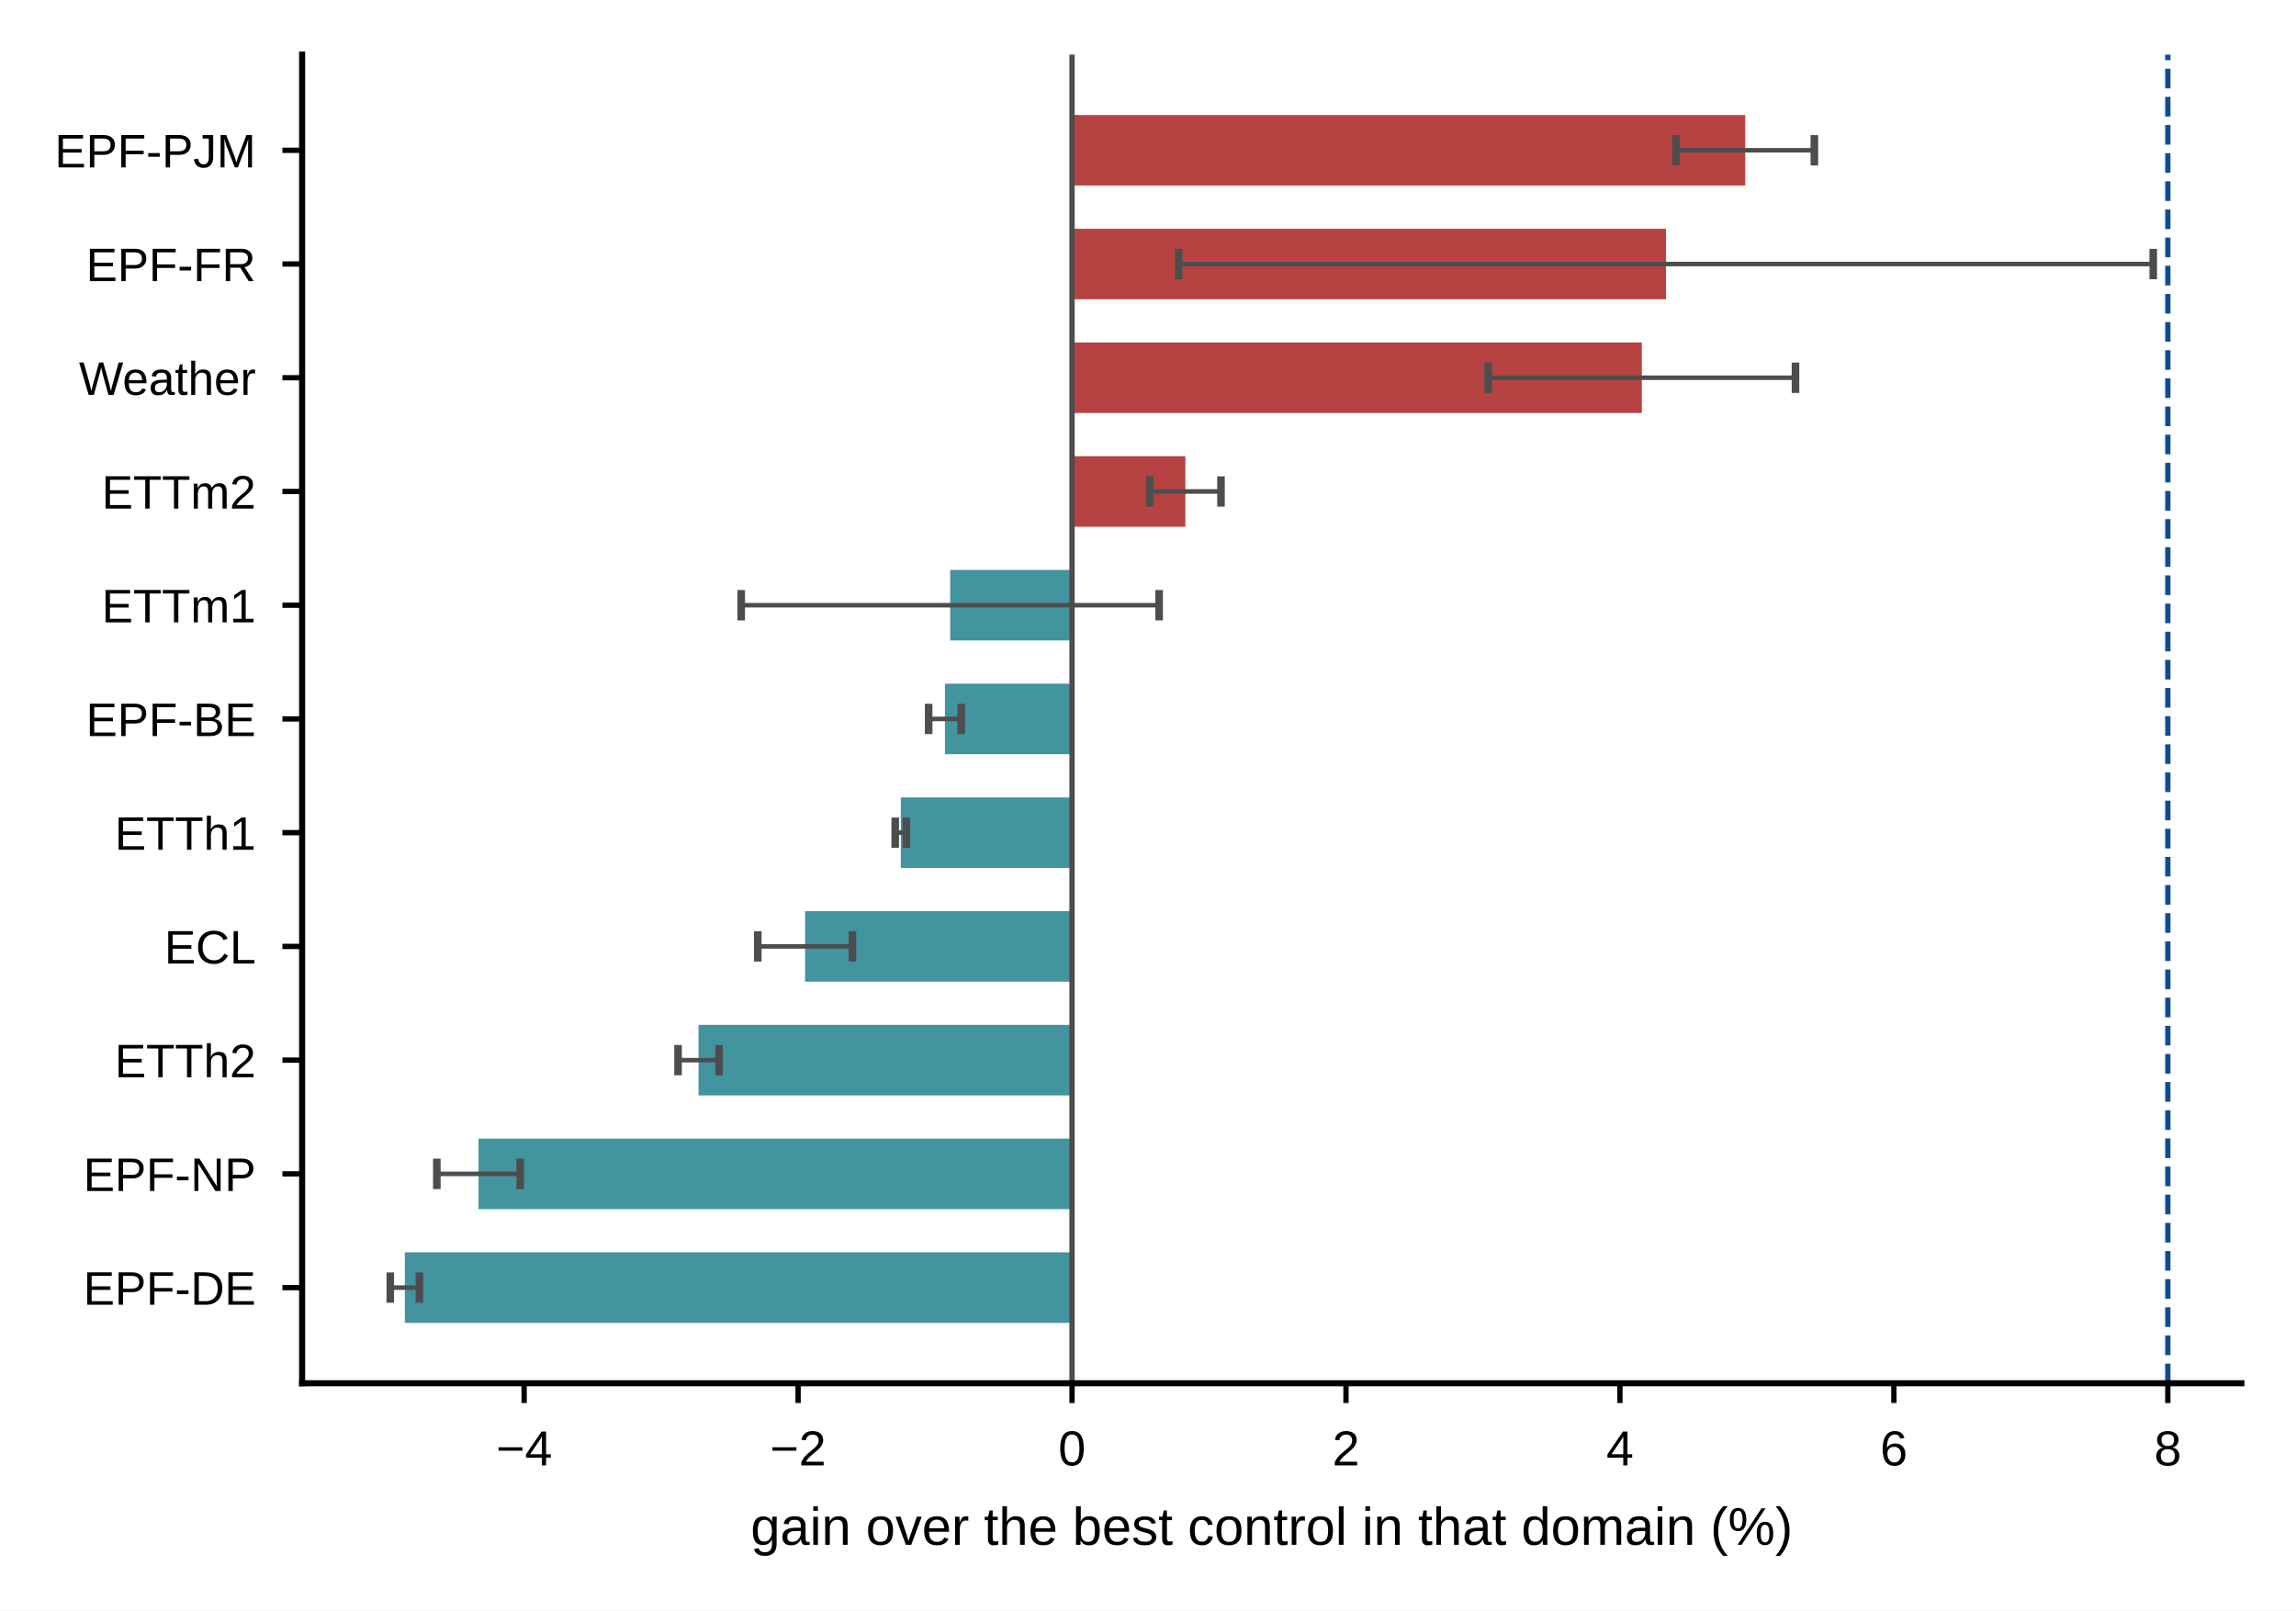
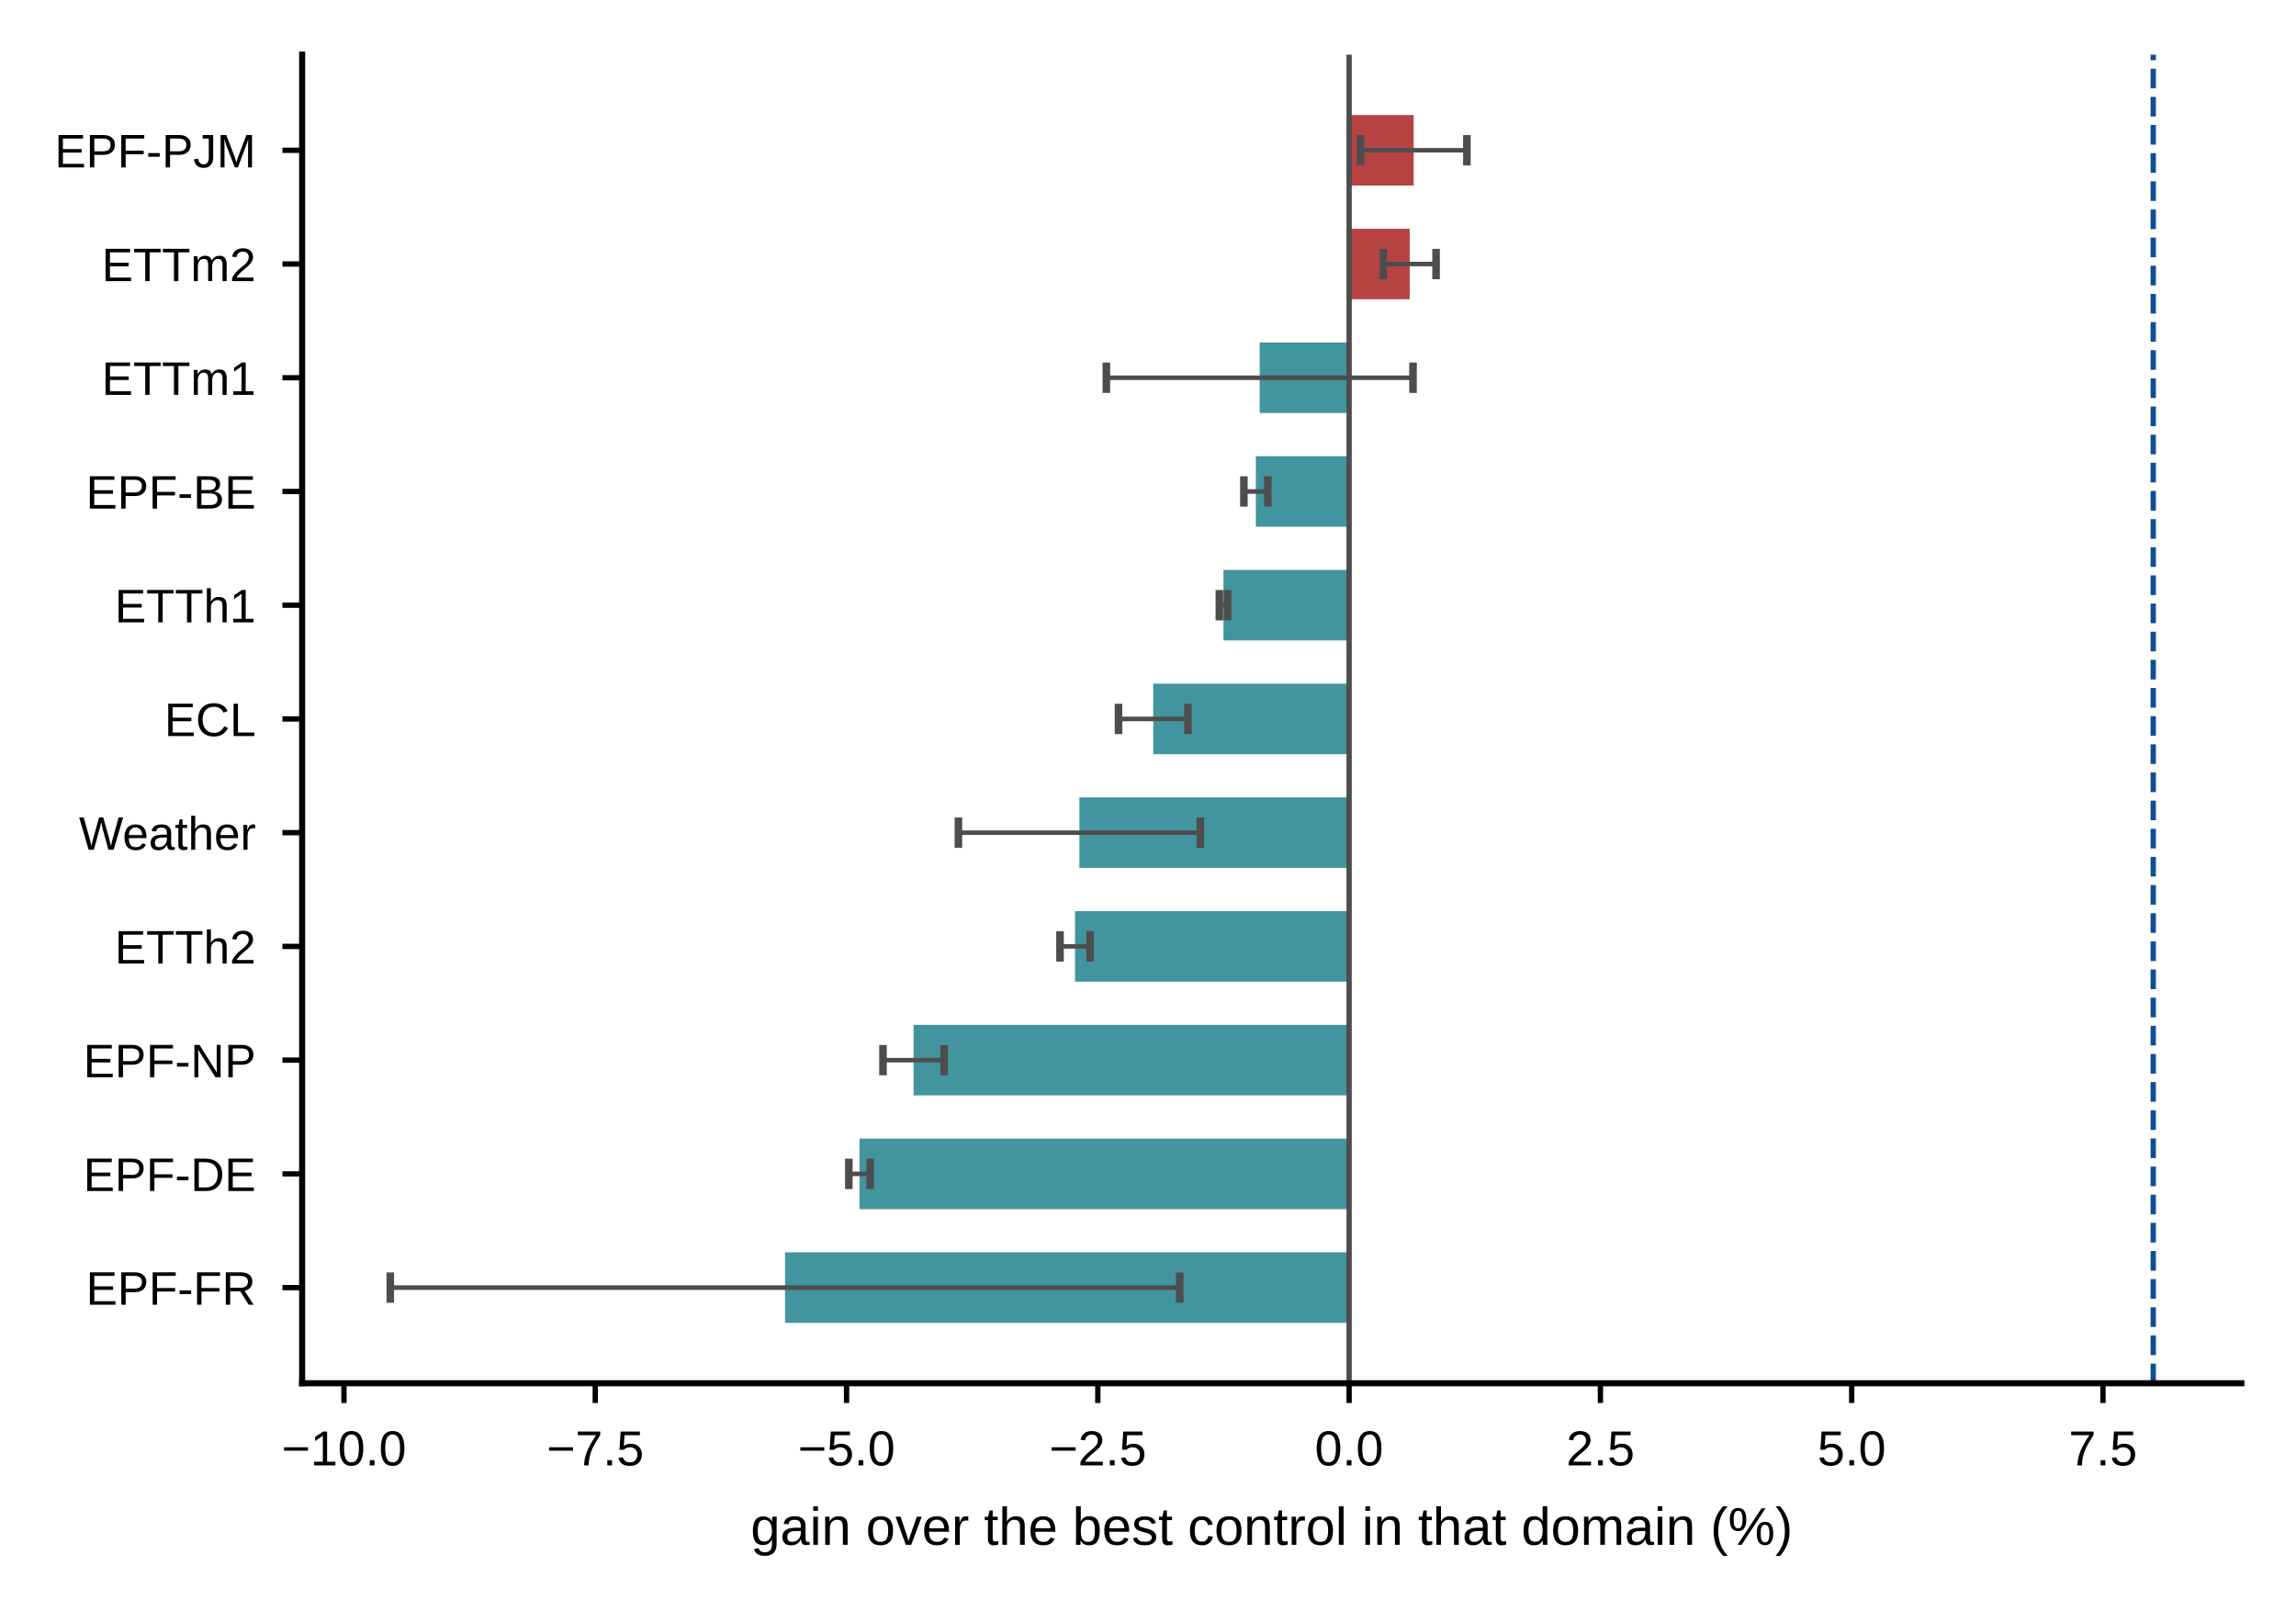
<svg xmlns="http://www.w3.org/2000/svg" xmlns:xlink="http://www.w3.org/1999/xlink" width="302.622pt" height="212.274pt" viewBox="0 0 302.622 212.274" version="1.1">
  <defs>
    <style type="text/css">*{stroke-linejoin: round; stroke-linecap: butt}</style>
  </defs>
  <g id="figure_1">
    <g id="patch_1">
      <path d="M 0 212.274  L 302.622 212.274  L 302.622 0  L 0 0  z " style="fill: #ffffff" />
    </g>
    <g id="axes_1">
      <g id="patch_2">
        <path d="M 39.822 182.304  L 295.422 182.304  L 295.422 7.2  L 39.822 7.2  z " style="fill: #ffffff" />
      </g>
      <g id="patch_3">
-         <path d="M 141.299 174.345  L 53.36 174.345  L 53.36 165.051  L 141.299 165.051  z " clip-path="url(#pdfc9c5db7d)" style="fill: #42949e" />
+         <path d="M 177.819 174.345  L 103.469 174.345  L 103.469 165.051  L 177.819 165.051  z " clip-path="url(#p4fb9666792)" style="fill: #42949e" />
      </g>
      <g id="patch_4">
-         <path d="M 141.299 159.356  L 63.068 159.356  L 63.068 150.062  L 141.299 150.062  z " clip-path="url(#pdfc9c5db7d)" style="fill: #42949e" />
+         <path d="M 177.819 159.356  L 113.287 159.356  L 113.287 150.062  L 177.819 150.062  z " clip-path="url(#p4fb9666792)" style="fill: #42949e" />
      </g>
      <g id="patch_5">
-         <path d="M 141.299 144.366  L 92.071 144.366  L 92.071 135.073  L 141.299 135.073  z " clip-path="url(#pdfc9c5db7d)" style="fill: #42949e" />
+         <path d="M 177.819 144.366  L 120.411 144.366  L 120.411 135.073  L 177.819 135.073  z " clip-path="url(#p4fb9666792)" style="fill: #42949e" />
      </g>
      <g id="patch_6">
-         <path d="M 141.299 129.377  L 106.113 129.377  L 106.113 120.084  L 141.299 120.084  z " clip-path="url(#pdfc9c5db7d)" style="fill: #42949e" />
+         <path d="M 177.819 129.377  L 141.694 129.377  L 141.694 120.084  L 177.819 120.084  z " clip-path="url(#p4fb9666792)" style="fill: #42949e" />
      </g>
      <g id="patch_7">
-         <path d="M 141.299 114.388  L 118.731 114.388  L 118.731 105.095  L 141.299 105.095  z " clip-path="url(#pdfc9c5db7d)" style="fill: #42949e" />
+         <path d="M 177.819 114.388  L 142.265 114.388  L 142.265 105.095  L 177.819 105.095  z " clip-path="url(#p4fb9666792)" style="fill: #42949e" />
      </g>
      <g id="patch_8">
-         <path d="M 141.299 99.399  L 124.546 99.399  L 124.546 90.105  L 141.299 90.105  z " clip-path="url(#pdfc9c5db7d)" style="fill: #42949e" />
+         <path d="M 177.819 99.399  L 151.999 99.399  L 151.999 90.105  L 177.819 90.105  z " clip-path="url(#p4fb9666792)" style="fill: #42949e" />
      </g>
      <g id="patch_9">
-         <path d="M 141.299 84.409  L 125.237 84.409  L 125.237 75.116  L 141.299 75.116  z " clip-path="url(#pdfc9c5db7d)" style="fill: #42949e" />
+         <path d="M 177.819 84.409  L 161.258 84.409  L 161.258 75.116  L 177.819 75.116  z " clip-path="url(#p4fb9666792)" style="fill: #42949e" />
      </g>
      <g id="patch_10">
-         <path d="M 141.299 69.42  L 156.234 69.42  L 156.234 60.127  L 141.299 60.127  z " clip-path="url(#pdfc9c5db7d)" style="fill: #b64342" />
+         <path d="M 177.819 69.42  L 165.525 69.42  L 165.525 60.127  L 177.819 60.127  z " clip-path="url(#p4fb9666792)" style="fill: #42949e" />
      </g>
      <g id="patch_11">
-         <path d="M 141.299 54.431  L 216.4 54.431  L 216.4 45.138  L 141.299 45.138  z " clip-path="url(#pdfc9c5db7d)" style="fill: #b64342" />
+         <path d="M 177.819 54.431  L 166.032 54.431  L 166.032 45.138  L 177.819 45.138  z " clip-path="url(#p4fb9666792)" style="fill: #42949e" />
      </g>
      <g id="patch_12">
-         <path d="M 141.299 39.442  L 219.581 39.442  L 219.581 30.148  L 141.299 30.148  z " clip-path="url(#pdfc9c5db7d)" style="fill: #b64342" />
+         <path d="M 177.819 39.442  L 185.805 39.442  L 185.805 30.148  L 177.819 30.148  z " clip-path="url(#p4fb9666792)" style="fill: #b64342" />
      </g>
      <g id="patch_13">
-         <path d="M 141.299 24.453  L 230.03 24.453  L 230.03 15.159  L 141.299 15.159  z " clip-path="url(#pdfc9c5db7d)" style="fill: #b64342" />
+         <path d="M 177.819 24.453  L 186.334 24.453  L 186.334 15.159  L 177.819 15.159  z " clip-path="url(#p4fb9666792)" style="fill: #b64342" />
      </g>
      <g id="matplotlib.axis_1">
        <g id="xtick_1">
          <g id="line2d_1">
            <defs>
-               <path id="m79758d26cb" d="M 0 0  L 0 2.6  " style="stroke: #000000; stroke-width: 0.7" />
+               <path id="m816a3858dd" d="M 0 0  L 0 2.6  " style="stroke: #000000; stroke-width: 0.7" />
            </defs>
            <g>
-               <use xlink:href="#m79758d26cb" x="69.084" y="182.304" style="stroke: #000000; stroke-width: 0.7" />
+               <use xlink:href="#m816a3858dd" x="45.337" y="182.304" style="stroke: #000000; stroke-width: 0.7" />
            </g>
          </g>
          <g id="text_1">
-             <text style="font-size: 6.5px; font-family: 'Arial', 'Helvetica', 'DejaVu Sans', sans-serif; text-anchor: middle" x="69.084" y="193.136" transform="rotate(-0 69.08376 193.1362)">−4</text>
+             <text style="font-size: 6.5px; font-family: 'Arial', 'Helvetica', 'DejaVu Sans', sans-serif; text-anchor: middle" x="45.337" y="193.136" transform="rotate(-0 45.33656 193.1362)">−10.0</text>
          </g>
        </g>
        <g id="xtick_2">
          <g id="line2d_2">
            <g>
-               <use xlink:href="#m79758d26cb" x="105.191" y="182.304" style="stroke: #000000; stroke-width: 0.7" />
+               <use xlink:href="#m816a3858dd" x="78.457" y="182.304" style="stroke: #000000; stroke-width: 0.7" />
            </g>
          </g>
          <g id="text_2">
-             <text style="font-size: 6.5px; font-family: 'Arial', 'Helvetica', 'DejaVu Sans', sans-serif; text-anchor: middle" x="105.191" y="193.136" transform="rotate(-0 105.1912 193.1362)">−2</text>
+             <text style="font-size: 6.5px; font-family: 'Arial', 'Helvetica', 'DejaVu Sans', sans-serif; text-anchor: middle" x="78.457" y="193.136" transform="rotate(-0 78.45707 193.1362)">−7.5</text>
          </g>
        </g>
        <g id="xtick_3">
          <g id="line2d_3">
            <g>
-               <use xlink:href="#m79758d26cb" x="141.299" y="182.304" style="stroke: #000000; stroke-width: 0.7" />
+               <use xlink:href="#m816a3858dd" x="111.578" y="182.304" style="stroke: #000000; stroke-width: 0.7" />
            </g>
          </g>
          <g id="text_3">
-             <text style="font-size: 6.5px; font-family: 'Arial', 'Helvetica', 'DejaVu Sans', sans-serif; text-anchor: middle" x="141.299" y="193.136" transform="rotate(-0 141.2986 193.1362)">0</text>
+             <text style="font-size: 6.5px; font-family: 'Arial', 'Helvetica', 'DejaVu Sans', sans-serif; text-anchor: middle" x="111.578" y="193.136" transform="rotate(-0 111.5776 193.1362)">−5.0</text>
          </g>
        </g>
        <g id="xtick_4">
          <g id="line2d_4">
            <g>
-               <use xlink:href="#m79758d26cb" x="177.406" y="182.304" style="stroke: #000000; stroke-width: 0.7" />
+               <use xlink:href="#m816a3858dd" x="144.698" y="182.304" style="stroke: #000000; stroke-width: 0.7" />
            </g>
          </g>
          <g id="text_4">
-             <text style="font-size: 6.5px; font-family: 'Arial', 'Helvetica', 'DejaVu Sans', sans-serif; text-anchor: middle" x="177.406" y="193.136" transform="rotate(-0 177.406 193.1362)">2</text>
+             <text style="font-size: 6.5px; font-family: 'Arial', 'Helvetica', 'DejaVu Sans', sans-serif; text-anchor: middle" x="144.698" y="193.136" transform="rotate(-0 144.6981 193.1362)">−2.5</text>
          </g>
        </g>
        <g id="xtick_5">
          <g id="line2d_5">
            <g>
-               <use xlink:href="#m79758d26cb" x="213.513" y="182.304" style="stroke: #000000; stroke-width: 0.7" />
+               <use xlink:href="#m816a3858dd" x="177.819" y="182.304" style="stroke: #000000; stroke-width: 0.7" />
            </g>
          </g>
          <g id="text_5">
-             <text style="font-size: 6.5px; font-family: 'Arial', 'Helvetica', 'DejaVu Sans', sans-serif; text-anchor: middle" x="213.513" y="193.136" transform="rotate(-0 213.5134 193.1362)">4</text>
+             <text style="font-size: 6.5px; font-family: 'Arial', 'Helvetica', 'DejaVu Sans', sans-serif; text-anchor: middle" x="177.819" y="193.136" transform="rotate(-0 177.8186 193.1362)">0.0</text>
          </g>
        </g>
        <g id="xtick_6">
          <g id="line2d_6">
            <g>
-               <use xlink:href="#m79758d26cb" x="249.621" y="182.304" style="stroke: #000000; stroke-width: 0.7" />
+               <use xlink:href="#m816a3858dd" x="210.939" y="182.304" style="stroke: #000000; stroke-width: 0.7" />
            </g>
          </g>
          <g id="text_6">
-             <text style="font-size: 6.5px; font-family: 'Arial', 'Helvetica', 'DejaVu Sans', sans-serif; text-anchor: middle" x="249.621" y="193.136" transform="rotate(-0 249.6208 193.1362)">6</text>
+             <text style="font-size: 6.5px; font-family: 'Arial', 'Helvetica', 'DejaVu Sans', sans-serif; text-anchor: middle" x="210.939" y="193.136" transform="rotate(-0 210.9391 193.1362)">2.5</text>
          </g>
        </g>
        <g id="xtick_7">
          <g id="line2d_7">
            <g>
-               <use xlink:href="#m79758d26cb" x="285.728" y="182.304" style="stroke: #000000; stroke-width: 0.7" />
+               <use xlink:href="#m816a3858dd" x="244.06" y="182.304" style="stroke: #000000; stroke-width: 0.7" />
            </g>
          </g>
          <g id="text_7">
-             <text style="font-size: 6.5px; font-family: 'Arial', 'Helvetica', 'DejaVu Sans', sans-serif; text-anchor: middle" x="285.728" y="193.136" transform="rotate(-0 285.7282 193.1362)">8</text>
-           </g>
-         </g>
-         <g id="text_8">
+             <text style="font-size: 6.5px; font-family: 'Arial', 'Helvetica', 'DejaVu Sans', sans-serif; text-anchor: middle" x="244.06" y="193.136" transform="rotate(-0 244.0596 193.1362)">5.0</text>
+           </g>
+         </g>
+         <g id="xtick_8">
+           <g id="line2d_8">
+             <g>
+               <use xlink:href="#m816a3858dd" x="277.18" y="182.304" style="stroke: #000000; stroke-width: 0.7" />
+             </g>
+           </g>
+           <g id="text_8">
+             <text style="font-size: 6.5px; font-family: 'Arial', 'Helvetica', 'DejaVu Sans', sans-serif; text-anchor: middle" x="277.18" y="193.136" transform="rotate(-0 277.1802 193.1362)">7.5</text>
+           </g>
+         </g>
+         <g id="text_9">
          <text style="font-size: 7px; font-family: 'Arial', 'Helvetica', 'DejaVu Sans', sans-serif; text-anchor: middle" x="167.622" y="203.6" transform="rotate(-0 167.6224 203.6003)">gain over the best control in that domain (%)</text>
        </g>
      </g>
      <g id="matplotlib.axis_2">
        <g id="ytick_1">
-           <g id="line2d_8">
+           <g id="line2d_9">
            <defs>
-               <path id="m83e099a9de" d="M 0 0  L -2.6 0  " style="stroke: #000000; stroke-width: 0.7" />
+               <path id="me4da6457c1" d="M 0 0  L -2.6 0  " style="stroke: #000000; stroke-width: 0.7" />
            </defs>
            <g>
-               <use xlink:href="#m83e099a9de" x="39.822" y="169.698" style="stroke: #000000; stroke-width: 0.7" />
-             </g>
-           </g>
-           <g id="text_9">
-             <text style="font-size: 6.2px; font-family: 'Arial', 'Helvetica', 'DejaVu Sans', sans-serif; text-anchor: end" x="33.722" y="171.955" transform="rotate(-0 33.72244 171.955)">EPF-DE</text>
+               <use xlink:href="#me4da6457c1" x="39.822" y="169.698" style="stroke: #000000; stroke-width: 0.7" />
+             </g>
+           </g>
+           <g id="text_10">
+             <text style="font-size: 6.2px; font-family: 'Arial', 'Helvetica', 'DejaVu Sans', sans-serif; text-anchor: end" x="33.722" y="171.955" transform="rotate(-0 33.72244 171.955)">EPF-FR</text>
          </g>
        </g>
        <g id="ytick_2">
-           <g id="line2d_9">
-             <g>
-               <use xlink:href="#m83e099a9de" x="39.822" y="154.709" style="stroke: #000000; stroke-width: 0.7" />
-             </g>
-           </g>
-           <g id="text_10">
-             <text style="font-size: 6.2px; font-family: 'Arial', 'Helvetica', 'DejaVu Sans', sans-serif; text-anchor: end" x="33.722" y="156.966" transform="rotate(-0 33.72244 156.9657)">EPF-NP</text>
+           <g id="line2d_10">
+             <g>
+               <use xlink:href="#me4da6457c1" x="39.822" y="154.709" style="stroke: #000000; stroke-width: 0.7" />
+             </g>
+           </g>
+           <g id="text_11">
+             <text style="font-size: 6.2px; font-family: 'Arial', 'Helvetica', 'DejaVu Sans', sans-serif; text-anchor: end" x="33.722" y="156.966" transform="rotate(-0 33.72244 156.9657)">EPF-DE</text>
          </g>
        </g>
        <g id="ytick_3">
-           <g id="line2d_10">
-             <g>
-               <use xlink:href="#m83e099a9de" x="39.822" y="139.72" style="stroke: #000000; stroke-width: 0.7" />
-             </g>
-           </g>
-           <g id="text_11">
-             <text style="font-size: 6.2px; font-family: 'Arial', 'Helvetica', 'DejaVu Sans', sans-serif; text-anchor: end" x="33.722" y="141.977" transform="rotate(-0 33.72244 141.9765)">ETTh2</text>
+           <g id="line2d_11">
+             <g>
+               <use xlink:href="#me4da6457c1" x="39.822" y="139.72" style="stroke: #000000; stroke-width: 0.7" />
+             </g>
+           </g>
+           <g id="text_12">
+             <text style="font-size: 6.2px; font-family: 'Arial', 'Helvetica', 'DejaVu Sans', sans-serif; text-anchor: end" x="33.722" y="141.977" transform="rotate(-0 33.72244 141.9765)">EPF-NP</text>
          </g>
        </g>
        <g id="ytick_4">
-           <g id="line2d_11">
-             <g>
-               <use xlink:href="#m83e099a9de" x="39.822" y="124.73" style="stroke: #000000; stroke-width: 0.7" />
-             </g>
-           </g>
-           <g id="text_12">
-             <text style="font-size: 6.2px; font-family: 'Arial', 'Helvetica', 'DejaVu Sans', sans-serif; text-anchor: end" x="33.722" y="126.987" transform="rotate(-0 33.72244 126.9873)">ECL</text>
+           <g id="line2d_12">
+             <g>
+               <use xlink:href="#me4da6457c1" x="39.822" y="124.73" style="stroke: #000000; stroke-width: 0.7" />
+             </g>
+           </g>
+           <g id="text_13">
+             <text style="font-size: 6.2px; font-family: 'Arial', 'Helvetica', 'DejaVu Sans', sans-serif; text-anchor: end" x="33.722" y="126.987" transform="rotate(-0 33.72244 126.9873)">ETTh2</text>
          </g>
        </g>
        <g id="ytick_5">
-           <g id="line2d_12">
-             <g>
-               <use xlink:href="#m83e099a9de" x="39.822" y="109.741" style="stroke: #000000; stroke-width: 0.7" />
-             </g>
-           </g>
-           <g id="text_13">
-             <text style="font-size: 6.2px; font-family: 'Arial', 'Helvetica', 'DejaVu Sans', sans-serif; text-anchor: end" x="33.722" y="111.998" transform="rotate(-0 33.72244 111.9981)">ETTh1</text>
+           <g id="line2d_13">
+             <g>
+               <use xlink:href="#me4da6457c1" x="39.822" y="109.741" style="stroke: #000000; stroke-width: 0.7" />
+             </g>
+           </g>
+           <g id="text_14">
+             <text style="font-size: 6.2px; font-family: 'Arial', 'Helvetica', 'DejaVu Sans', sans-serif; text-anchor: end" x="33.722" y="111.998" transform="rotate(-0 33.72244 111.9981)">Weather</text>
          </g>
        </g>
        <g id="ytick_6">
-           <g id="line2d_13">
-             <g>
-               <use xlink:href="#m83e099a9de" x="39.822" y="94.752" style="stroke: #000000; stroke-width: 0.7" />
-             </g>
-           </g>
-           <g id="text_14">
-             <text style="font-size: 6.2px; font-family: 'Arial', 'Helvetica', 'DejaVu Sans', sans-serif; text-anchor: end" x="33.722" y="97.009" transform="rotate(-0 33.72244 97.00889)">EPF-BE</text>
+           <g id="line2d_14">
+             <g>
+               <use xlink:href="#me4da6457c1" x="39.822" y="94.752" style="stroke: #000000; stroke-width: 0.7" />
+             </g>
+           </g>
+           <g id="text_15">
+             <text style="font-size: 6.2px; font-family: 'Arial', 'Helvetica', 'DejaVu Sans', sans-serif; text-anchor: end" x="33.722" y="97.009" transform="rotate(-0 33.72244 97.00889)">ECL</text>
          </g>
        </g>
        <g id="ytick_7">
-           <g id="line2d_14">
-             <g>
-               <use xlink:href="#m83e099a9de" x="39.822" y="79.763" style="stroke: #000000; stroke-width: 0.7" />
-             </g>
-           </g>
-           <g id="text_15">
-             <text style="font-size: 6.2px; font-family: 'Arial', 'Helvetica', 'DejaVu Sans', sans-serif; text-anchor: end" x="33.722" y="82.02" transform="rotate(-0 33.72244 82.01967)">ETTm1</text>
+           <g id="line2d_15">
+             <g>
+               <use xlink:href="#me4da6457c1" x="39.822" y="79.763" style="stroke: #000000; stroke-width: 0.7" />
+             </g>
+           </g>
+           <g id="text_16">
+             <text style="font-size: 6.2px; font-family: 'Arial', 'Helvetica', 'DejaVu Sans', sans-serif; text-anchor: end" x="33.722" y="82.02" transform="rotate(-0 33.72244 82.01967)">ETTh1</text>
          </g>
        </g>
        <g id="ytick_8">
-           <g id="line2d_15">
-             <g>
-               <use xlink:href="#m83e099a9de" x="39.822" y="64.774" style="stroke: #000000; stroke-width: 0.7" />
-             </g>
-           </g>
-           <g id="text_16">
-             <text style="font-size: 6.2px; font-family: 'Arial', 'Helvetica', 'DejaVu Sans', sans-serif; text-anchor: end" x="33.722" y="67.03" transform="rotate(-0 33.72244 67.03046)">ETTm2</text>
+           <g id="line2d_16">
+             <g>
+               <use xlink:href="#me4da6457c1" x="39.822" y="64.774" style="stroke: #000000; stroke-width: 0.7" />
+             </g>
+           </g>
+           <g id="text_17">
+             <text style="font-size: 6.2px; font-family: 'Arial', 'Helvetica', 'DejaVu Sans', sans-serif; text-anchor: end" x="33.722" y="67.03" transform="rotate(-0 33.72244 67.03046)">EPF-BE</text>
          </g>
        </g>
        <g id="ytick_9">
-           <g id="line2d_16">
-             <g>
-               <use xlink:href="#m83e099a9de" x="39.822" y="49.784" style="stroke: #000000; stroke-width: 0.7" />
-             </g>
-           </g>
-           <g id="text_17">
-             <text style="font-size: 6.2px; font-family: 'Arial', 'Helvetica', 'DejaVu Sans', sans-serif; text-anchor: end" x="33.722" y="52.041" transform="rotate(-0 33.72244 52.04124)">Weather</text>
+           <g id="line2d_17">
+             <g>
+               <use xlink:href="#me4da6457c1" x="39.822" y="49.784" style="stroke: #000000; stroke-width: 0.7" />
+             </g>
+           </g>
+           <g id="text_18">
+             <text style="font-size: 6.2px; font-family: 'Arial', 'Helvetica', 'DejaVu Sans', sans-serif; text-anchor: end" x="33.722" y="52.041" transform="rotate(-0 33.72244 52.04124)">ETTm1</text>
          </g>
        </g>
        <g id="ytick_10">
-           <g id="line2d_17">
-             <g>
-               <use xlink:href="#m83e099a9de" x="39.822" y="34.795" style="stroke: #000000; stroke-width: 0.7" />
-             </g>
-           </g>
-           <g id="text_18">
-             <text style="font-size: 6.2px; font-family: 'Arial', 'Helvetica', 'DejaVu Sans', sans-serif; text-anchor: end" x="33.722" y="37.052" transform="rotate(-0 33.72244 37.05203)">EPF-FR</text>
+           <g id="line2d_18">
+             <g>
+               <use xlink:href="#me4da6457c1" x="39.822" y="34.795" style="stroke: #000000; stroke-width: 0.7" />
+             </g>
+           </g>
+           <g id="text_19">
+             <text style="font-size: 6.2px; font-family: 'Arial', 'Helvetica', 'DejaVu Sans', sans-serif; text-anchor: end" x="33.722" y="37.052" transform="rotate(-0 33.72244 37.05203)">ETTm2</text>
          </g>
        </g>
        <g id="ytick_11">
-           <g id="line2d_18">
-             <g>
-               <use xlink:href="#m83e099a9de" x="39.822" y="19.806" style="stroke: #000000; stroke-width: 0.7" />
-             </g>
-           </g>
-           <g id="text_19">
+           <g id="line2d_19">
+             <g>
+               <use xlink:href="#me4da6457c1" x="39.822" y="19.806" style="stroke: #000000; stroke-width: 0.7" />
+             </g>
+           </g>
+           <g id="text_20">
            <text style="font-size: 6.2px; font-family: 'Arial', 'Helvetica', 'DejaVu Sans', sans-serif; text-anchor: end" x="33.722" y="22.063" transform="rotate(-0 33.72244 22.06281)">EPF-PJM</text>
          </g>
        </g>
      </g>
      <g id="LineCollection_1">
-         <path d="M 51.441 169.698  L 55.28 169.698  " clip-path="url(#pdfc9c5db7d)" style="fill: none; stroke: #4d4d4d; stroke-width: 0.6" />
-         <path d="M 57.576 154.709  L 68.559 154.709  " clip-path="url(#pdfc9c5db7d)" style="fill: none; stroke: #4d4d4d; stroke-width: 0.6" />
-         <path d="M 89.37 139.72  L 94.772 139.72  " clip-path="url(#pdfc9c5db7d)" style="fill: none; stroke: #4d4d4d; stroke-width: 0.6" />
-         <path d="M 99.879 124.73  L 112.347 124.73  " clip-path="url(#pdfc9c5db7d)" style="fill: none; stroke: #4d4d4d; stroke-width: 0.6" />
-         <path d="M 117.994 109.741  L 119.467 109.741  " clip-path="url(#pdfc9c5db7d)" style="fill: none; stroke: #4d4d4d; stroke-width: 0.6" />
-         <path d="M 122.4 94.752  L 126.692 94.752  " clip-path="url(#pdfc9c5db7d)" style="fill: none; stroke: #4d4d4d; stroke-width: 0.6" />
-         <path d="M 97.696 79.763  L 152.778 79.763  " clip-path="url(#pdfc9c5db7d)" style="fill: none; stroke: #4d4d4d; stroke-width: 0.6" />
-         <path d="M 151.536 64.774  L 160.933 64.774  " clip-path="url(#pdfc9c5db7d)" style="fill: none; stroke: #4d4d4d; stroke-width: 0.6" />
-         <path d="M 196.146 49.784  L 236.655 49.784  " clip-path="url(#pdfc9c5db7d)" style="fill: none; stroke: #4d4d4d; stroke-width: 0.6" />
-         <path d="M 155.359 34.795  L 283.804 34.795  " clip-path="url(#pdfc9c5db7d)" style="fill: none; stroke: #4d4d4d; stroke-width: 0.6" />
-         <path d="M 220.919 19.806  L 239.14 19.806  " clip-path="url(#pdfc9c5db7d)" style="fill: none; stroke: #4d4d4d; stroke-width: 0.6" />
-       </g>
-       <g id="line2d_19">
+         <path d="M 51.441 169.698  L 155.498 169.698  " clip-path="url(#p4fb9666792)" style="fill: none; stroke: #4d4d4d; stroke-width: 0.6" />
+         <path d="M 111.879 154.709  L 114.696 154.709  " clip-path="url(#p4fb9666792)" style="fill: none; stroke: #4d4d4d; stroke-width: 0.6" />
+         <path d="M 116.381 139.72  L 124.441 139.72  " clip-path="url(#p4fb9666792)" style="fill: none; stroke: #4d4d4d; stroke-width: 0.6" />
+         <path d="M 139.712 124.73  L 143.676 124.73  " clip-path="url(#p4fb9666792)" style="fill: none; stroke: #4d4d4d; stroke-width: 0.6" />
+         <path d="M 126.322 109.741  L 158.207 109.741  " clip-path="url(#p4fb9666792)" style="fill: none; stroke: #4d4d4d; stroke-width: 0.6" />
+         <path d="M 147.424 94.752  L 156.573 94.752  " clip-path="url(#p4fb9666792)" style="fill: none; stroke: #4d4d4d; stroke-width: 0.6" />
+         <path d="M 160.717 79.763  L 161.798 79.763  " clip-path="url(#p4fb9666792)" style="fill: none; stroke: #4d4d4d; stroke-width: 0.6" />
+         <path d="M 163.95 64.774  L 167.1 64.774  " clip-path="url(#p4fb9666792)" style="fill: none; stroke: #4d4d4d; stroke-width: 0.6" />
+         <path d="M 145.822 49.784  L 186.242 49.784  " clip-path="url(#p4fb9666792)" style="fill: none; stroke: #4d4d4d; stroke-width: 0.6" />
+         <path d="M 182.328 34.795  L 189.281 34.795  " clip-path="url(#p4fb9666792)" style="fill: none; stroke: #4d4d4d; stroke-width: 0.6" />
+         <path d="M 179.325 19.806  L 193.342 19.806  " clip-path="url(#p4fb9666792)" style="fill: none; stroke: #4d4d4d; stroke-width: 0.6" />
+       </g>
+       <g id="line2d_20">
        <defs>
-           <path id="ma6cb7cd07a" d="M 0 2  L 0 -2  " style="stroke: #4d4d4d" />
+           <path id="mf7e029a139" d="M 0 2  L 0 -2  " style="stroke: #4d4d4d" />
        </defs>
-         <g clip-path="url(#pdfc9c5db7d)">
-           <use xlink:href="#ma6cb7cd07a" x="51.441" y="169.698" style="fill: #1f77b4; stroke: #4d4d4d" />
-           <use xlink:href="#ma6cb7cd07a" x="57.576" y="154.709" style="fill: #1f77b4; stroke: #4d4d4d" />
-           <use xlink:href="#ma6cb7cd07a" x="89.37" y="139.72" style="fill: #1f77b4; stroke: #4d4d4d" />
-           <use xlink:href="#ma6cb7cd07a" x="99.879" y="124.73" style="fill: #1f77b4; stroke: #4d4d4d" />
-           <use xlink:href="#ma6cb7cd07a" x="117.994" y="109.741" style="fill: #1f77b4; stroke: #4d4d4d" />
-           <use xlink:href="#ma6cb7cd07a" x="122.4" y="94.752" style="fill: #1f77b4; stroke: #4d4d4d" />
-           <use xlink:href="#ma6cb7cd07a" x="97.696" y="79.763" style="fill: #1f77b4; stroke: #4d4d4d" />
-           <use xlink:href="#ma6cb7cd07a" x="151.536" y="64.774" style="fill: #1f77b4; stroke: #4d4d4d" />
-           <use xlink:href="#ma6cb7cd07a" x="196.146" y="49.784" style="fill: #1f77b4; stroke: #4d4d4d" />
-           <use xlink:href="#ma6cb7cd07a" x="155.359" y="34.795" style="fill: #1f77b4; stroke: #4d4d4d" />
-           <use xlink:href="#ma6cb7cd07a" x="220.919" y="19.806" style="fill: #1f77b4; stroke: #4d4d4d" />
-         </g>
-       </g>
-       <g id="line2d_20">
-         <g clip-path="url(#pdfc9c5db7d)">
-           <use xlink:href="#ma6cb7cd07a" x="55.28" y="169.698" style="fill: #1f77b4; stroke: #4d4d4d" />
-           <use xlink:href="#ma6cb7cd07a" x="68.559" y="154.709" style="fill: #1f77b4; stroke: #4d4d4d" />
-           <use xlink:href="#ma6cb7cd07a" x="94.772" y="139.72" style="fill: #1f77b4; stroke: #4d4d4d" />
-           <use xlink:href="#ma6cb7cd07a" x="112.347" y="124.73" style="fill: #1f77b4; stroke: #4d4d4d" />
-           <use xlink:href="#ma6cb7cd07a" x="119.467" y="109.741" style="fill: #1f77b4; stroke: #4d4d4d" />
-           <use xlink:href="#ma6cb7cd07a" x="126.692" y="94.752" style="fill: #1f77b4; stroke: #4d4d4d" />
-           <use xlink:href="#ma6cb7cd07a" x="152.778" y="79.763" style="fill: #1f77b4; stroke: #4d4d4d" />
-           <use xlink:href="#ma6cb7cd07a" x="160.933" y="64.774" style="fill: #1f77b4; stroke: #4d4d4d" />
-           <use xlink:href="#ma6cb7cd07a" x="236.655" y="49.784" style="fill: #1f77b4; stroke: #4d4d4d" />
-           <use xlink:href="#ma6cb7cd07a" x="283.804" y="34.795" style="fill: #1f77b4; stroke: #4d4d4d" />
-           <use xlink:href="#ma6cb7cd07a" x="239.14" y="19.806" style="fill: #1f77b4; stroke: #4d4d4d" />
+         <g clip-path="url(#p4fb9666792)">
+           <use xlink:href="#mf7e029a139" x="51.441" y="169.698" style="fill: #1f77b4; stroke: #4d4d4d" />
+           <use xlink:href="#mf7e029a139" x="111.879" y="154.709" style="fill: #1f77b4; stroke: #4d4d4d" />
+           <use xlink:href="#mf7e029a139" x="116.381" y="139.72" style="fill: #1f77b4; stroke: #4d4d4d" />
+           <use xlink:href="#mf7e029a139" x="139.712" y="124.73" style="fill: #1f77b4; stroke: #4d4d4d" />
+           <use xlink:href="#mf7e029a139" x="126.322" y="109.741" style="fill: #1f77b4; stroke: #4d4d4d" />
+           <use xlink:href="#mf7e029a139" x="147.424" y="94.752" style="fill: #1f77b4; stroke: #4d4d4d" />
+           <use xlink:href="#mf7e029a139" x="160.717" y="79.763" style="fill: #1f77b4; stroke: #4d4d4d" />
+           <use xlink:href="#mf7e029a139" x="163.95" y="64.774" style="fill: #1f77b4; stroke: #4d4d4d" />
+           <use xlink:href="#mf7e029a139" x="145.822" y="49.784" style="fill: #1f77b4; stroke: #4d4d4d" />
+           <use xlink:href="#mf7e029a139" x="182.328" y="34.795" style="fill: #1f77b4; stroke: #4d4d4d" />
+           <use xlink:href="#mf7e029a139" x="179.325" y="19.806" style="fill: #1f77b4; stroke: #4d4d4d" />
        </g>
      </g>
      <g id="line2d_21">
-         <path d="M 141.299 182.304  L 141.299 7.2  " clip-path="url(#pdfc9c5db7d)" style="fill: none; stroke: #4d4d4d; stroke-width: 0.7; stroke-linecap: square" />
+         <g clip-path="url(#p4fb9666792)">
+           <use xlink:href="#mf7e029a139" x="155.498" y="169.698" style="fill: #1f77b4; stroke: #4d4d4d" />
+           <use xlink:href="#mf7e029a139" x="114.696" y="154.709" style="fill: #1f77b4; stroke: #4d4d4d" />
+           <use xlink:href="#mf7e029a139" x="124.441" y="139.72" style="fill: #1f77b4; stroke: #4d4d4d" />
+           <use xlink:href="#mf7e029a139" x="143.676" y="124.73" style="fill: #1f77b4; stroke: #4d4d4d" />
+           <use xlink:href="#mf7e029a139" x="158.207" y="109.741" style="fill: #1f77b4; stroke: #4d4d4d" />
+           <use xlink:href="#mf7e029a139" x="156.573" y="94.752" style="fill: #1f77b4; stroke: #4d4d4d" />
+           <use xlink:href="#mf7e029a139" x="161.798" y="79.763" style="fill: #1f77b4; stroke: #4d4d4d" />
+           <use xlink:href="#mf7e029a139" x="167.1" y="64.774" style="fill: #1f77b4; stroke: #4d4d4d" />
+           <use xlink:href="#mf7e029a139" x="186.242" y="49.784" style="fill: #1f77b4; stroke: #4d4d4d" />
+           <use xlink:href="#mf7e029a139" x="189.281" y="34.795" style="fill: #1f77b4; stroke: #4d4d4d" />
+           <use xlink:href="#mf7e029a139" x="193.342" y="19.806" style="fill: #1f77b4; stroke: #4d4d4d" />
+         </g>
      </g>
      <g id="line2d_22">
-         <path d="M 285.728 182.304  L 285.728 7.2  " clip-path="url(#pdfc9c5db7d)" style="fill: none; stroke-dasharray: 2.59,1.12; stroke-dashoffset: 0; stroke: #0f4d92; stroke-width: 0.7" />
+         <path d="M 177.819 182.304  L 177.819 7.2  " clip-path="url(#p4fb9666792)" style="fill: none; stroke: #4d4d4d; stroke-width: 0.7; stroke-linecap: square" />
+       </g>
+       <g id="line2d_23">
+         <path d="M 283.804 182.304  L 283.804 7.2  " clip-path="url(#p4fb9666792)" style="fill: none; stroke-dasharray: 2.59,1.12; stroke-dashoffset: 0; stroke: #0f4d92; stroke-width: 0.7" />
      </g>
      <g id="patch_14">
        <path d="M 39.822 182.304  L 39.822 7.2  " style="fill: none; stroke: #000000; stroke-width: 0.8; stroke-linejoin: miter; stroke-linecap: square" />
      </g>
      <g id="patch_15">
        <path d="M 39.822 182.304  L 295.422 182.304  " style="fill: none; stroke: #000000; stroke-width: 0.8; stroke-linejoin: miter; stroke-linecap: square" />
      </g>
    </g>
  </g>
  <defs>
-     <clipPath id="pdfc9c5db7d">
+     <clipPath id="p4fb9666792">
      <rect x="39.822" y="7.2" width="255.6" height="175.104" />
    </clipPath>
  </defs>
</svg>
